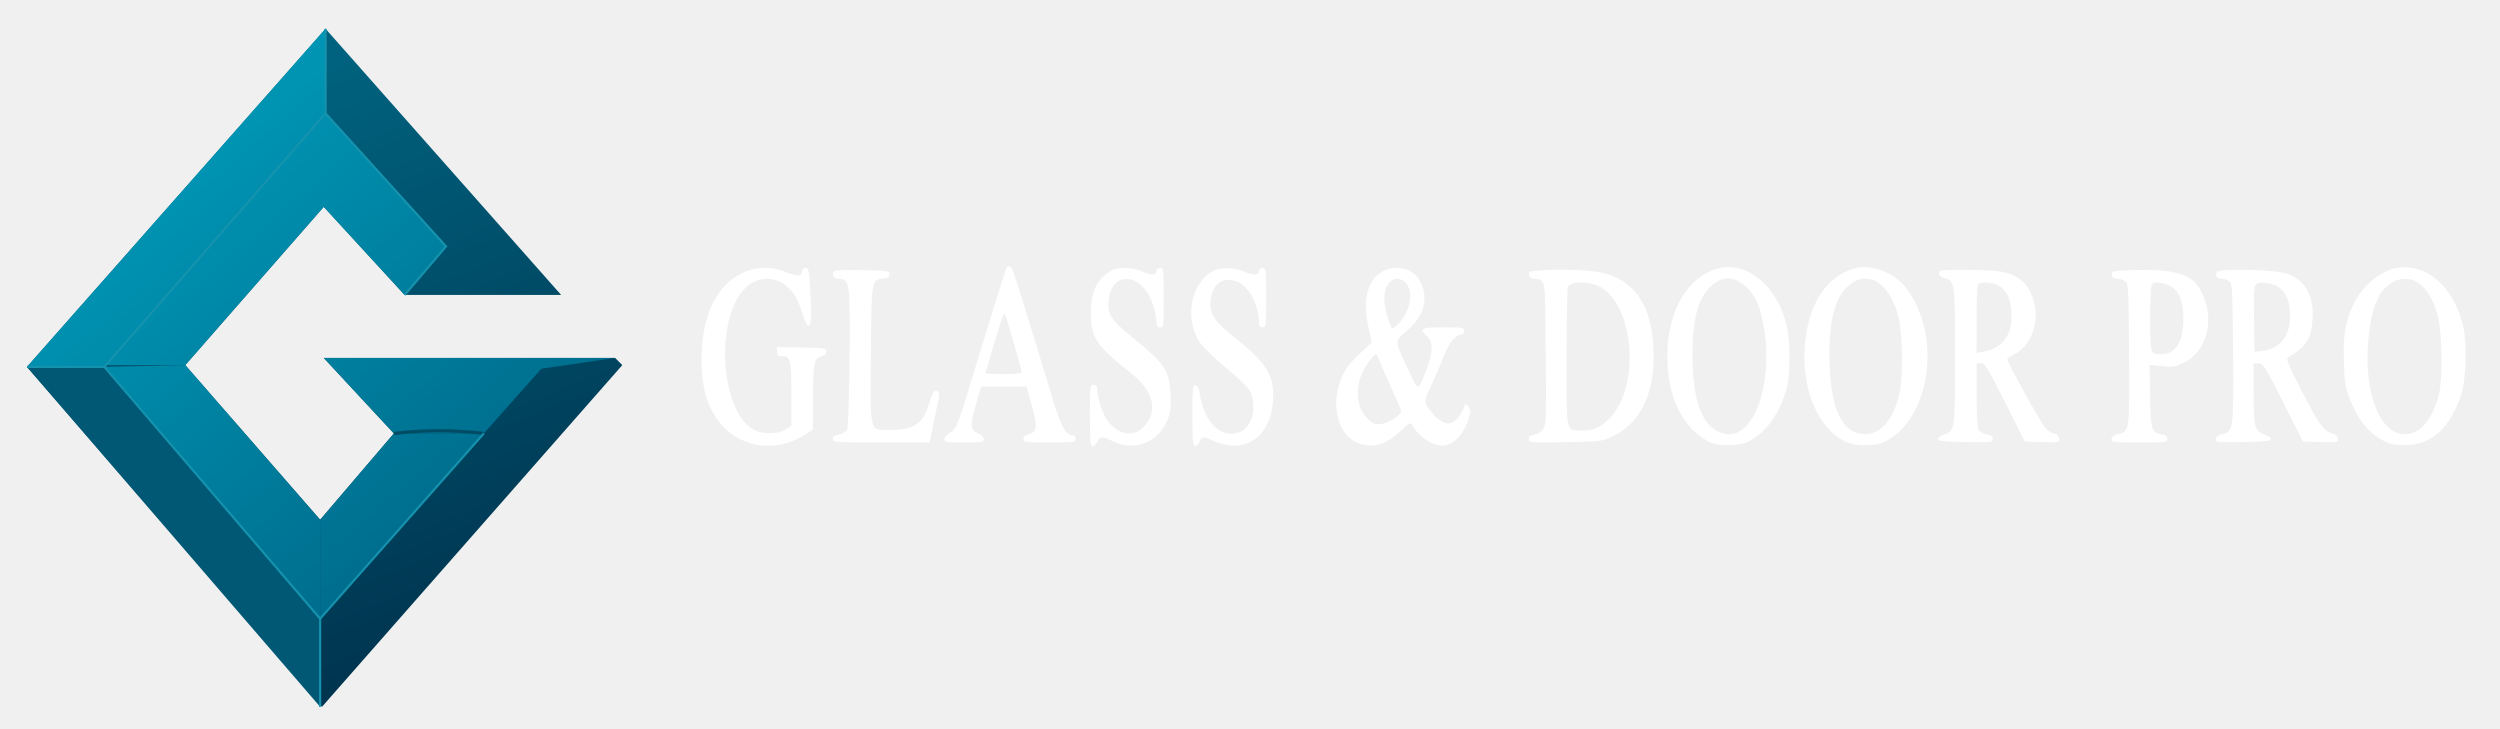
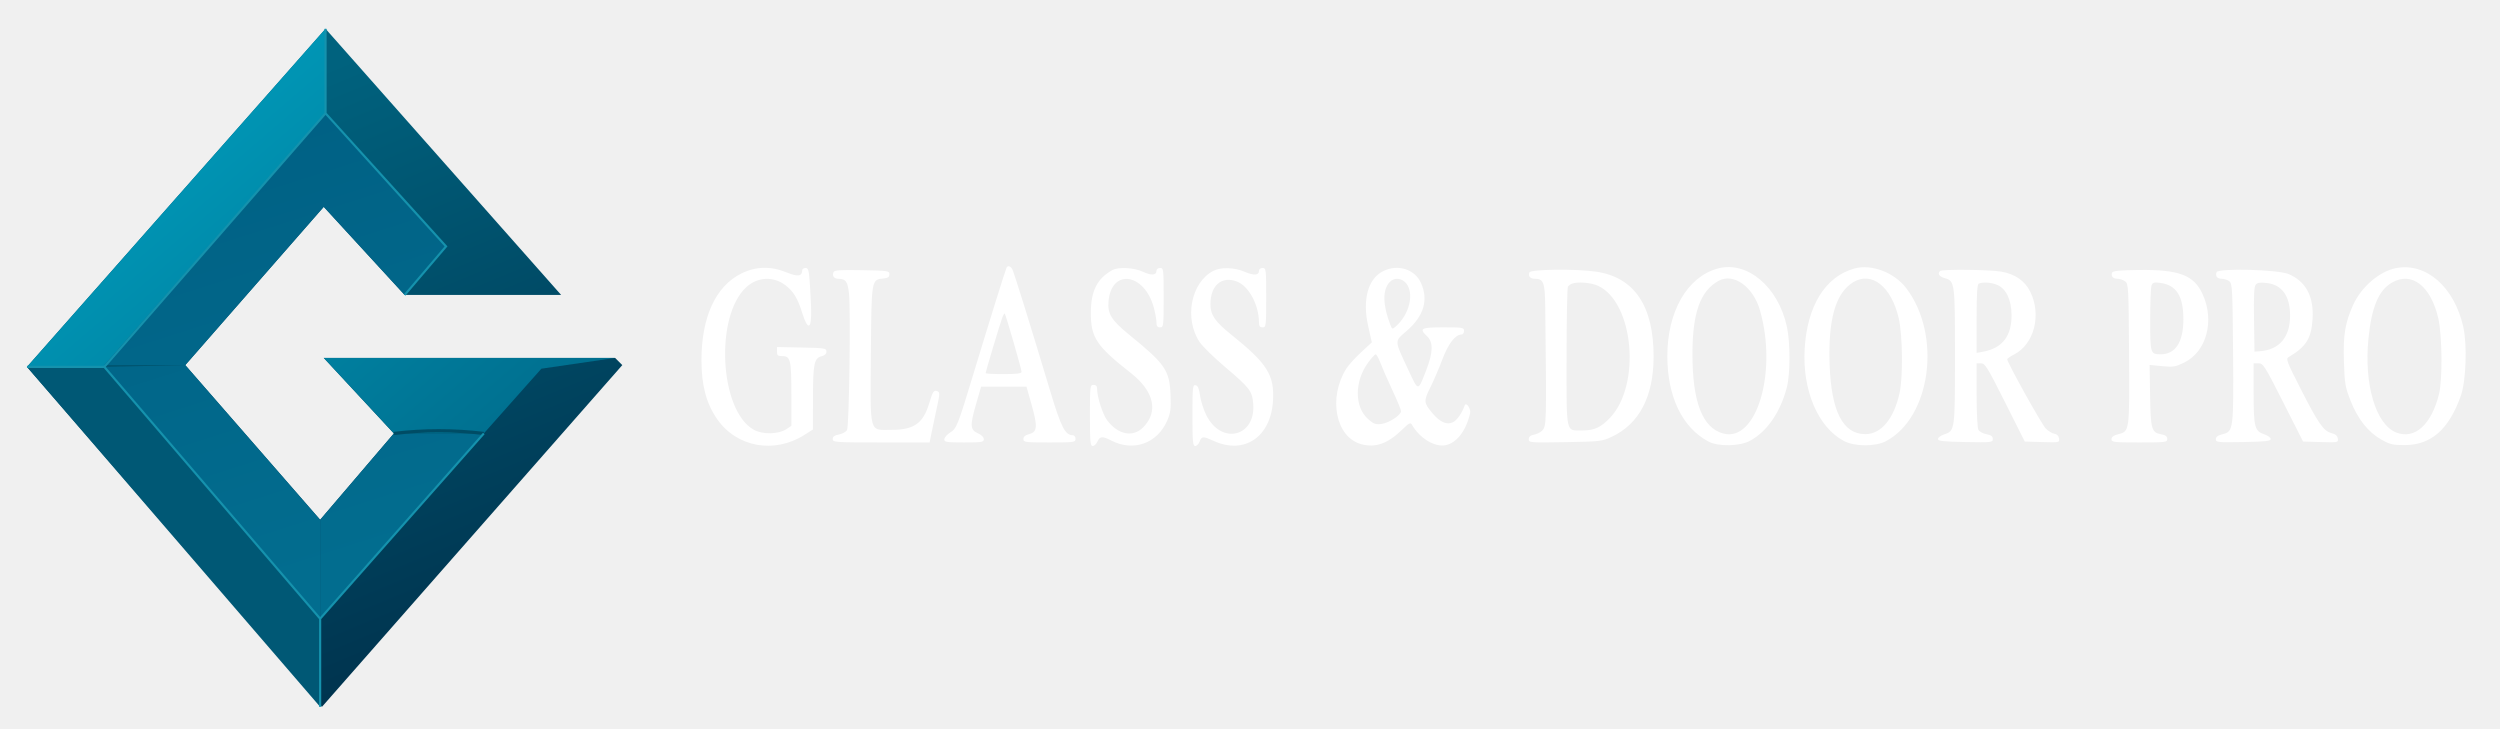
<svg xmlns="http://www.w3.org/2000/svg" viewBox="25 30 1390 405" role="img" aria-labelledby="title">
  <defs>
    <linearGradient id="teal" x1="40" y1="50" x2="280" y2="330" gradientUnits="userSpaceOnUse">
      <stop stop-color="#00a6c5" />
      <stop offset="1" stop-color="#006b8b" />
+     </linearGradient>
+     <linearGradient id="face" x1="120" y1="100" x2="200" y2="350" gradientUnits="userSpaceOnUse">
+       <stop stop-color="#006084" />
+       <stop offset="1" stop-color="#026d8f" />
    </linearGradient>
    <linearGradient id="navy" x1="200" y1="70" x2="325" y2="370" gradientUnits="userSpaceOnUse">
      <stop stop-color="#00627e" />
      <stop offset="1" stop-color="#00344f" />
    </linearGradient>
  </defs>
  <path fill="url(#navy)" d="M206 46 337 194H250L205 145 128 233 203 319 244 271 205 229H367L371 233 204 423 40 234Z" />
  <path fill="url(#teal)" d="M206 46V93L83 234H40Z" />
-   <path fill="url(#teal)" d="M206 93 273 167 250 194 205 145 128 233H83Z" />
-   <path fill="url(#teal)" d="M83 234 203 374V319L128 233Z" />
+   <path fill="url(#face)" d="M206 93 273 167 250 194 205 145 128 233H83Z" />
+   <path fill="url(#face)" d="M83 234 203 374V319L128 233Z" />
  <path fill="#005875" d="M40 234H83L203 374V423Z" />
  <path fill="url(#teal)" d="M205 229H367L326 235 294 271H244Z" />
-   <path fill="url(#teal)" d="M244 271H294L203 374V319Z" />
+   <path fill="url(#face)" d="M244 271H294L203 374V319Z" />
  <path fill="none" stroke="#004c65" stroke-width="1.8" d="M244 271Q269 268 294 271" />
  <path fill="none" stroke="#1592ad" stroke-width="1.2" d="M40 234H83L206 93 273 167 250 194M83 234 203 374 294 271M206 46V93M203 374V423" />
  <path fill="#ffffff" fill-rule="evenodd" transform="translate(400 160)" d="M 184.663 18.750 C 184.160 19.578, 174.824 49.514, 166.341 77.500 C 157.434 106.882, 156.907 108.213, 153.289 110.484 C 151.522 111.593, 150.060 113.287, 150.039 114.250 C 150.004 115.813, 151.176 116, 161 116 C 170.970 116, 172 115.830, 172 114.180 C 172 113.088, 170.702 111.790, 168.750 110.930 C 164.381 109.008, 164.223 106.690, 167.651 94.822 L 170.487 85 183.107 85 L 195.727 85 198.364 94.290 C 202.129 107.559, 201.876 110.240, 196.740 111.529 C 194.961 111.976, 194 112.881, 194 114.108 C 194 115.877, 194.944 116, 208.500 116 C 222.333 116, 223 115.908, 223 114 C 223 112.900, 222.350 112, 221.556 112 C 217.231 112, 215.021 107.709, 208.937 87.500 C 197.205 48.534, 188.791 21.477, 187.866 19.750 C 186.888 17.921, 185.440 17.470, 184.663 18.750 M 579.951 19.324 C 563.050 24.023, 552.035 43.230, 552.035 68 C 552.035 90.577, 560.377 107.849, 575 115.546 C 580.348 118.361, 592.184 118.163, 597.845 115.164 C 607.330 110.140, 614.868 99.284, 618.467 85.467 C 620.398 78.054, 620.446 60.770, 618.562 51.878 C 613.809 29.458, 596.374 14.757, 579.951 19.324 M 655.951 19.318 C 639.827 23.822, 629.762 40.139, 628.388 64 C 627.063 87.029, 635.825 107.583, 650.209 115.185 C 656.199 118.352, 667.720 118.396, 673.616 115.275 C 698.582 102.059, 704.684 56.455, 684.979 30.356 C 678.269 21.469, 665.557 16.635, 655.951 19.318 M 957.147 19.078 C 948.022 20.866, 937.968 29.458, 933.453 39.325 C 928.895 49.286, 927.746 56.218, 928.215 70.946 C 928.610 83.365, 928.922 85.199, 931.934 92.848 C 935.946 103.036, 941.664 110.256, 949 114.396 C 953.816 117.114, 955.433 117.497, 962 117.475 C 976.728 117.425, 986.518 108.827, 993.229 90.048 C 996.099 82.018, 996.830 61.824, 994.611 51.875 C 989.633 29.554, 973.912 15.792, 957.147 19.078 M 37.096 22.110 C 22.879 29.214, 15.045 46.275, 15.015 70.198 C 14.997 84.209, 17.694 94.347, 23.755 103.052 C 34.641 118.684, 55.491 122.449, 72.250 111.807 L 77 108.792 77.015 91.146 C 77.031 72.050, 77.685 69.019, 82.008 67.998 C 83.614 67.619, 84.500 66.714, 84.500 65.455 C 84.500 63.623, 83.633 63.482, 70.750 63.222 L 57 62.944 57 65.472 C 57 67.608, 57.460 68, 59.965 68 C 64.507 68, 65 70.087, 65 89.319 L 65 106.770 62.250 108.582 C 57.772 111.533, 48.997 111.688, 44.044 108.905 C 24.994 98.198, 22.343 45.571, 40.049 29.575 C 46.303 23.925, 55.056 23.517, 61.678 28.568 C 66.206 32.022, 68.565 35.940, 71.120 44.250 C 72.392 48.389, 73.737 51, 74.597 51 C 76.203 51, 76.410 44.841, 75.344 28.750 C 74.775 20.165, 74.477 19, 72.849 19 C 71.832 19, 71 19.620, 71 20.378 C 71 23.648, 68.485 23.974, 62.439 21.489 C 53.599 17.855, 45.200 18.060, 37.096 22.110 M 243.500 20.164 C 235 24.854, 231.506 31.798, 231.506 44 C 231.506 57.715, 234.612 62.379, 253.752 77.398 C 266.719 87.573, 269.256 98.944, 260.510 107.690 C 254.894 113.306, 246.684 111.696, 240.658 103.796 C 238.130 100.482, 235 90.797, 235 86.290 C 235 84.667, 234.418 84, 233 84 C 231.078 84, 231 84.667, 231 101 C 231 115.551, 231.219 118, 232.521 118 C 233.358 118, 234.555 116.875, 235.182 115.500 C 236.561 112.473, 237.887 112.392, 243.037 115.019 C 255.297 121.274, 268.530 116.493, 273.972 103.844 C 275.841 99.498, 276.127 97.297, 275.821 89.602 C 275.276 75.909, 272.908 72.443, 253.098 56.333 C 242.859 48.006, 240.678 44.479, 241.351 37.339 C 243.068 19.115, 261.425 21.886, 266.551 41.144 C 267.335 44.090, 267.982 47.737, 267.988 49.250 C 267.997 51.329, 268.488 52, 270 52 C 271.919 52, 272 51.333, 272 35.500 C 272 19.667, 271.919 19, 270 19 C 268.871 19, 268 19.667, 268 20.531 C 268 23.107, 265.215 23.321, 260.507 21.108 C 255.585 18.795, 246.860 18.310, 243.500 20.164 M 299.500 20.662 C 287.104 27.196, 283.310 47.193, 292.001 60.185 C 293.589 62.558, 299.933 68.775, 306.100 74 C 319.906 85.698, 321.202 87.387, 321.788 94.453 C 323.310 112.813, 304.179 117.606, 295.770 100.972 C 294.248 97.963, 292.660 93.030, 292.240 90.011 C 291.678 85.975, 291.016 84.434, 289.738 84.188 C 288.142 83.881, 288 85.250, 288 100.927 C 288 115.559, 288.218 118, 289.525 118 C 290.363 118, 291.477 116.875, 292 115.500 C 293.158 112.453, 293.845 112.422, 299.805 115.145 C 316.839 122.929, 331.579 112.975, 332.785 92.873 C 333.644 78.557, 329.622 72.160, 309.705 56.162 C 300.556 48.813, 298.009 45.125, 298.004 39.218 C 297.995 28.674, 304.233 23.289, 312.707 26.526 C 319.318 29.051, 324.946 39.464, 324.988 49.250 C 324.997 51.329, 325.488 52, 327 52 C 328.919 52, 329 51.333, 329 35.500 C 329 19.667, 328.919 19, 327 19 C 325.871 19, 325 19.667, 325 20.531 C 325 23.120, 322.187 23.327, 317.045 21.115 C 311.232 18.614, 303.750 18.421, 299.500 20.662 M 394.104 20.718 C 385.579 24.918, 382.384 36.621, 385.722 51.421 L 387.736 60.350 381.734 65.906 C 378.434 68.962, 374.742 73.046, 373.531 74.981 C 363.300 91.327, 367.652 113.145, 381.909 116.978 C 389.734 119.081, 396.447 116.733, 404.308 109.142 C 408.506 105.089, 409.237 104.715, 410.078 106.197 C 414.256 113.566, 422.580 118.676, 428.573 117.552 C 434.841 116.376, 440.059 109.683, 442.362 99.864 C 442.971 97.269, 440.126 93.168, 439.336 95.500 C 437.931 99.644, 435.065 103.704, 432.779 104.790 C 429.401 106.393, 425.635 104.732, 421.496 99.813 C 416.541 93.924, 416.464 93.021, 420.267 85.404 C 422.163 81.607, 425.194 74.547, 427.003 69.717 C 430.235 61.081, 434.152 56, 437.577 56 C 438.360 56, 439 55.100, 439 54 C 439 52.116, 438.333 52, 427.500 52 C 414.934 52, 413.830 52.613, 418.500 57 C 421.961 60.251, 421.807 65.991, 417.996 75.782 C 413.315 87.810, 413.705 87.802, 408.185 75.989 C 400.084 58.652, 400.146 60.043, 407.210 53.898 C 416.696 45.648, 419.322 36.713, 415.036 27.271 C 411.579 19.654, 402.215 16.723, 394.104 20.718 M 88.390 21.426 C 87.580 23.537, 88.768 24.998, 91.309 25.015 C 95.271 25.043, 96.356 26.610, 97.049 33.304 C 98.040 42.886, 97.122 106.903, 95.962 109.071 C 95.420 110.085, 93.406 111.208, 91.488 111.568 C 88.966 112.041, 88 112.746, 88 114.111 C 88 115.916, 89.196 116, 114.929 116 L 141.858 116 143.017 110.250 C 143.655 107.088, 144.982 100.815, 145.966 96.310 C 147.567 88.984, 147.593 88.058, 146.211 87.527 C 144.172 86.745, 143.689 87.452, 141.643 94.224 C 138.250 105.457, 133.197 109, 120.573 109 C 108.054 109, 108.870 112.039, 109.215 66.726 C 109.532 24.983, 109.448 25.476, 116.355 24.806 C 118.731 24.575, 119.500 24.011, 119.500 22.500 C 119.500 20.599, 118.741 20.486, 104.229 20.224 C 91.499 19.994, 88.863 20.194, 88.390 21.426 M 475.380 21.452 C 474.560 23.588, 475.798 25, 478.488 25 C 483.198 25, 483.988 27.141, 484.143 40.321 C 484.921 106.782, 484.917 106.940, 482.258 109.599 C 481.434 110.423, 479.463 111.357, 477.879 111.674 C 475.880 112.074, 475 112.850, 475 114.214 C 475 116.112, 475.676 116.166, 495.250 115.839 C 514.683 115.514, 515.727 115.394, 521.120 112.865 C 536.399 105.701, 544.334 90.582, 544.405 68.500 C 544.496 40.100, 533.695 24.116, 512.326 21.027 C 501.122 19.407, 476.054 19.695, 475.380 21.452 M 703.667 20.667 C 702.160 22.174, 703.189 23.765, 706.237 24.639 C 711.884 26.259, 711.971 26.911, 711.971 68 C 711.971 109.256, 711.935 109.516, 706 111.505 C 704.075 112.151, 702.500 113.313, 702.500 114.089 C 702.500 115.230, 705.420 115.553, 717.750 115.776 C 732.377 116.041, 733 115.971, 733 114.071 C 733 112.596, 732.099 111.922, 729.473 111.429 C 727.533 111.065, 725.508 109.949, 724.973 108.949 C 724.438 107.950, 724 99.227, 724 89.566 L 724 72 726.465 72 C 728.676 72, 730.061 74.250, 739.850 93.750 L 750.769 115.500 760.459 115.787 C 770.052 116.071, 770.146 116.051, 769.824 113.787 C 769.614 112.302, 768.709 111.388, 767.243 111.180 C 766.002 111.003, 763.817 109.653, 762.387 108.180 C 760.070 105.792, 741.035 71.590, 741.010 69.770 C 741.004 69.369, 742.743 68.151, 744.874 67.064 C 756.016 61.380, 760.205 45.028, 753.813 32.167 C 750.784 26.073, 745.209 22.255, 737.500 20.993 C 730.755 19.890, 704.695 19.638, 703.667 20.667 M 799.325 21.595 C 798.568 23.567, 799.849 25, 802.368 25 C 803.605 25, 805.491 25.638, 806.559 26.419 C 808.415 27.775, 808.511 29.544, 808.759 66.669 C 809.048 109.981, 809.066 109.850, 802.725 111.426 C 800.125 112.073, 799 112.904, 799 114.176 C 799 115.863, 800.166 116, 814.500 116 C 829.214 116, 830 115.901, 830 114.045 C 830 112.600, 829.080 111.918, 826.473 111.429 C 821.261 110.451, 820.745 108.592, 820.448 89.746 L 820.183 72.897 827.072 73.576 C 833.275 74.187, 834.502 73.989, 839.412 71.587 C 851.838 65.507, 856.449 48.398, 849.659 33.566 C 844.792 22.935, 836.608 19.833, 814.164 20.109 C 803.401 20.242, 799.702 20.612, 799.325 21.595 M 857.427 21.328 C 856.575 23.550, 857.736 25, 860.368 25 C 861.605 25, 863.441 25.602, 864.447 26.337 C 866.153 27.585, 866.296 30.216, 866.586 65.587 C 866.940 108.794, 866.795 109.933, 860.750 111.426 C 858.102 112.080, 857 112.896, 857 114.202 C 857 115.933, 857.980 116.034, 872.250 115.776 C 884.580 115.553, 887.500 115.230, 887.500 114.089 C 887.500 113.313, 885.925 112.151, 884 111.505 C 878.591 109.693, 878.031 107.564, 878.015 88.750 L 878 72 880.750 72.007 C 883.327 72.013, 884.192 73.382, 894.500 93.757 L 905.500 115.500 915.324 115.787 C 924.986 116.069, 925.143 116.037, 924.824 113.846 C 924.597 112.288, 923.518 111.365, 921.232 110.776 C 916.876 109.653, 914.029 105.536, 903.967 85.815 C 896.436 71.053, 895.852 69.502, 897.467 68.548 C 907.182 62.809, 910.095 58.198, 910.783 47.475 C 911.588 34.940, 907.127 26.515, 897.500 22.386 C 891.635 19.870, 858.324 18.991, 857.427 21.328 M 397.565 26.928 C 393.637 31.269, 393.771 39.427, 397.951 50.382 C 399.039 53.234, 399.073 53.244, 401.177 51.382 C 408.601 44.810, 411.387 33.304, 406.927 27.635 C 404.428 24.458, 400.096 24.131, 397.565 26.928 M 580.500 26.164 C 570.357 31.760, 566 43.989, 566 66.859 C 566 93.564, 571.571 107.923, 583.142 111.038 C 601.695 116.034, 613.376 76.737, 603.522 42.480 C 599.737 29.321, 588.812 21.579, 580.500 26.164 M 655.366 26.919 C 645.558 32.899, 641.348 47.691, 642.275 72.911 C 643.229 98.865, 649.698 111.385, 662.153 111.385 C 670.907 111.385, 677.967 102.900, 681.156 88.547 C 683.132 79.654, 682.869 56.340, 680.686 46.896 C 676.622 29.313, 665.643 20.652, 655.366 26.919 M 954.903 27.132 C 947.508 31.421, 943.598 40.753, 941.856 58.277 C 939.315 83.828, 945.966 106.148, 957.426 110.525 C 967.685 114.443, 976.927 106.043, 981.110 89 C 983.096 80.906, 982.850 56.428, 980.687 47 C 976.547 28.952, 965.905 20.751, 954.903 27.132 M 499 27.729 C 498.175 28.043, 497.169 28.795, 496.765 29.400 C 496.361 30.005, 496.024 47.657, 496.015 68.628 C 495.998 112.072, 495.407 109.337, 504.803 109.328 C 511.455 109.322, 515.062 107.677, 520.144 102.332 C 537.544 84.033, 533.389 38.104, 513.500 28.896 C 509.673 27.124, 502.174 26.521, 499 27.729 M 725.250 27.662 C 724.311 28.041, 724 32.908, 724 47.195 L 724 66.223 727.703 65.528 C 738.372 63.526, 743.546 56.768, 743.420 45 C 743.330 36.642, 740.372 30.471, 735.473 28.424 C 732.101 27.016, 727.671 26.685, 725.250 27.662 M 821.268 28.621 C 820.846 29.654, 820.500 38.279, 820.500 47.787 C 820.500 66.614, 820.603 66.954, 826.300 66.985 C 834.562 67.030, 838.956 60.264, 838.956 47.500 C 838.956 34.564, 835.081 28.491, 826.056 27.281 C 822.757 26.838, 821.899 27.079, 821.268 28.621 M 879.193 28.267 C 878.284 29.362, 878.026 34.535, 878.226 47.631 L 878.500 65.500 881.500 65.286 C 892.304 64.517, 898.286 57.466, 898.286 45.500 C 898.286 34.614, 893.838 28.360, 885.383 27.359 C 881.667 26.919, 880.124 27.145, 879.193 28.267 M 182.226 46.718 C 181.033 49.898, 173 76.679, 173 77.475 C 173 77.764, 177.500 78, 183 78 C 190.335 78, 192.999 77.667, 192.996 76.750 C 192.992 75.340, 184.200 44.867, 183.634 44.301 C 183.434 44.100, 182.800 45.188, 182.226 46.718 M 385.568 71.750 C 378.009 82.154, 378.062 96.335, 385.685 103.028 C 388.802 105.765, 389.873 106.146, 393.198 105.700 C 397.331 105.146, 404 100.760, 404 98.597 C 404 97.881, 401.812 92.616, 399.138 86.897 C 396.464 81.179, 393.478 74.362, 392.502 71.750 C 391.527 69.138, 390.344 67, 389.874 67 C 389.404 67, 387.466 69.138, 385.568 71.750" />
</svg>
